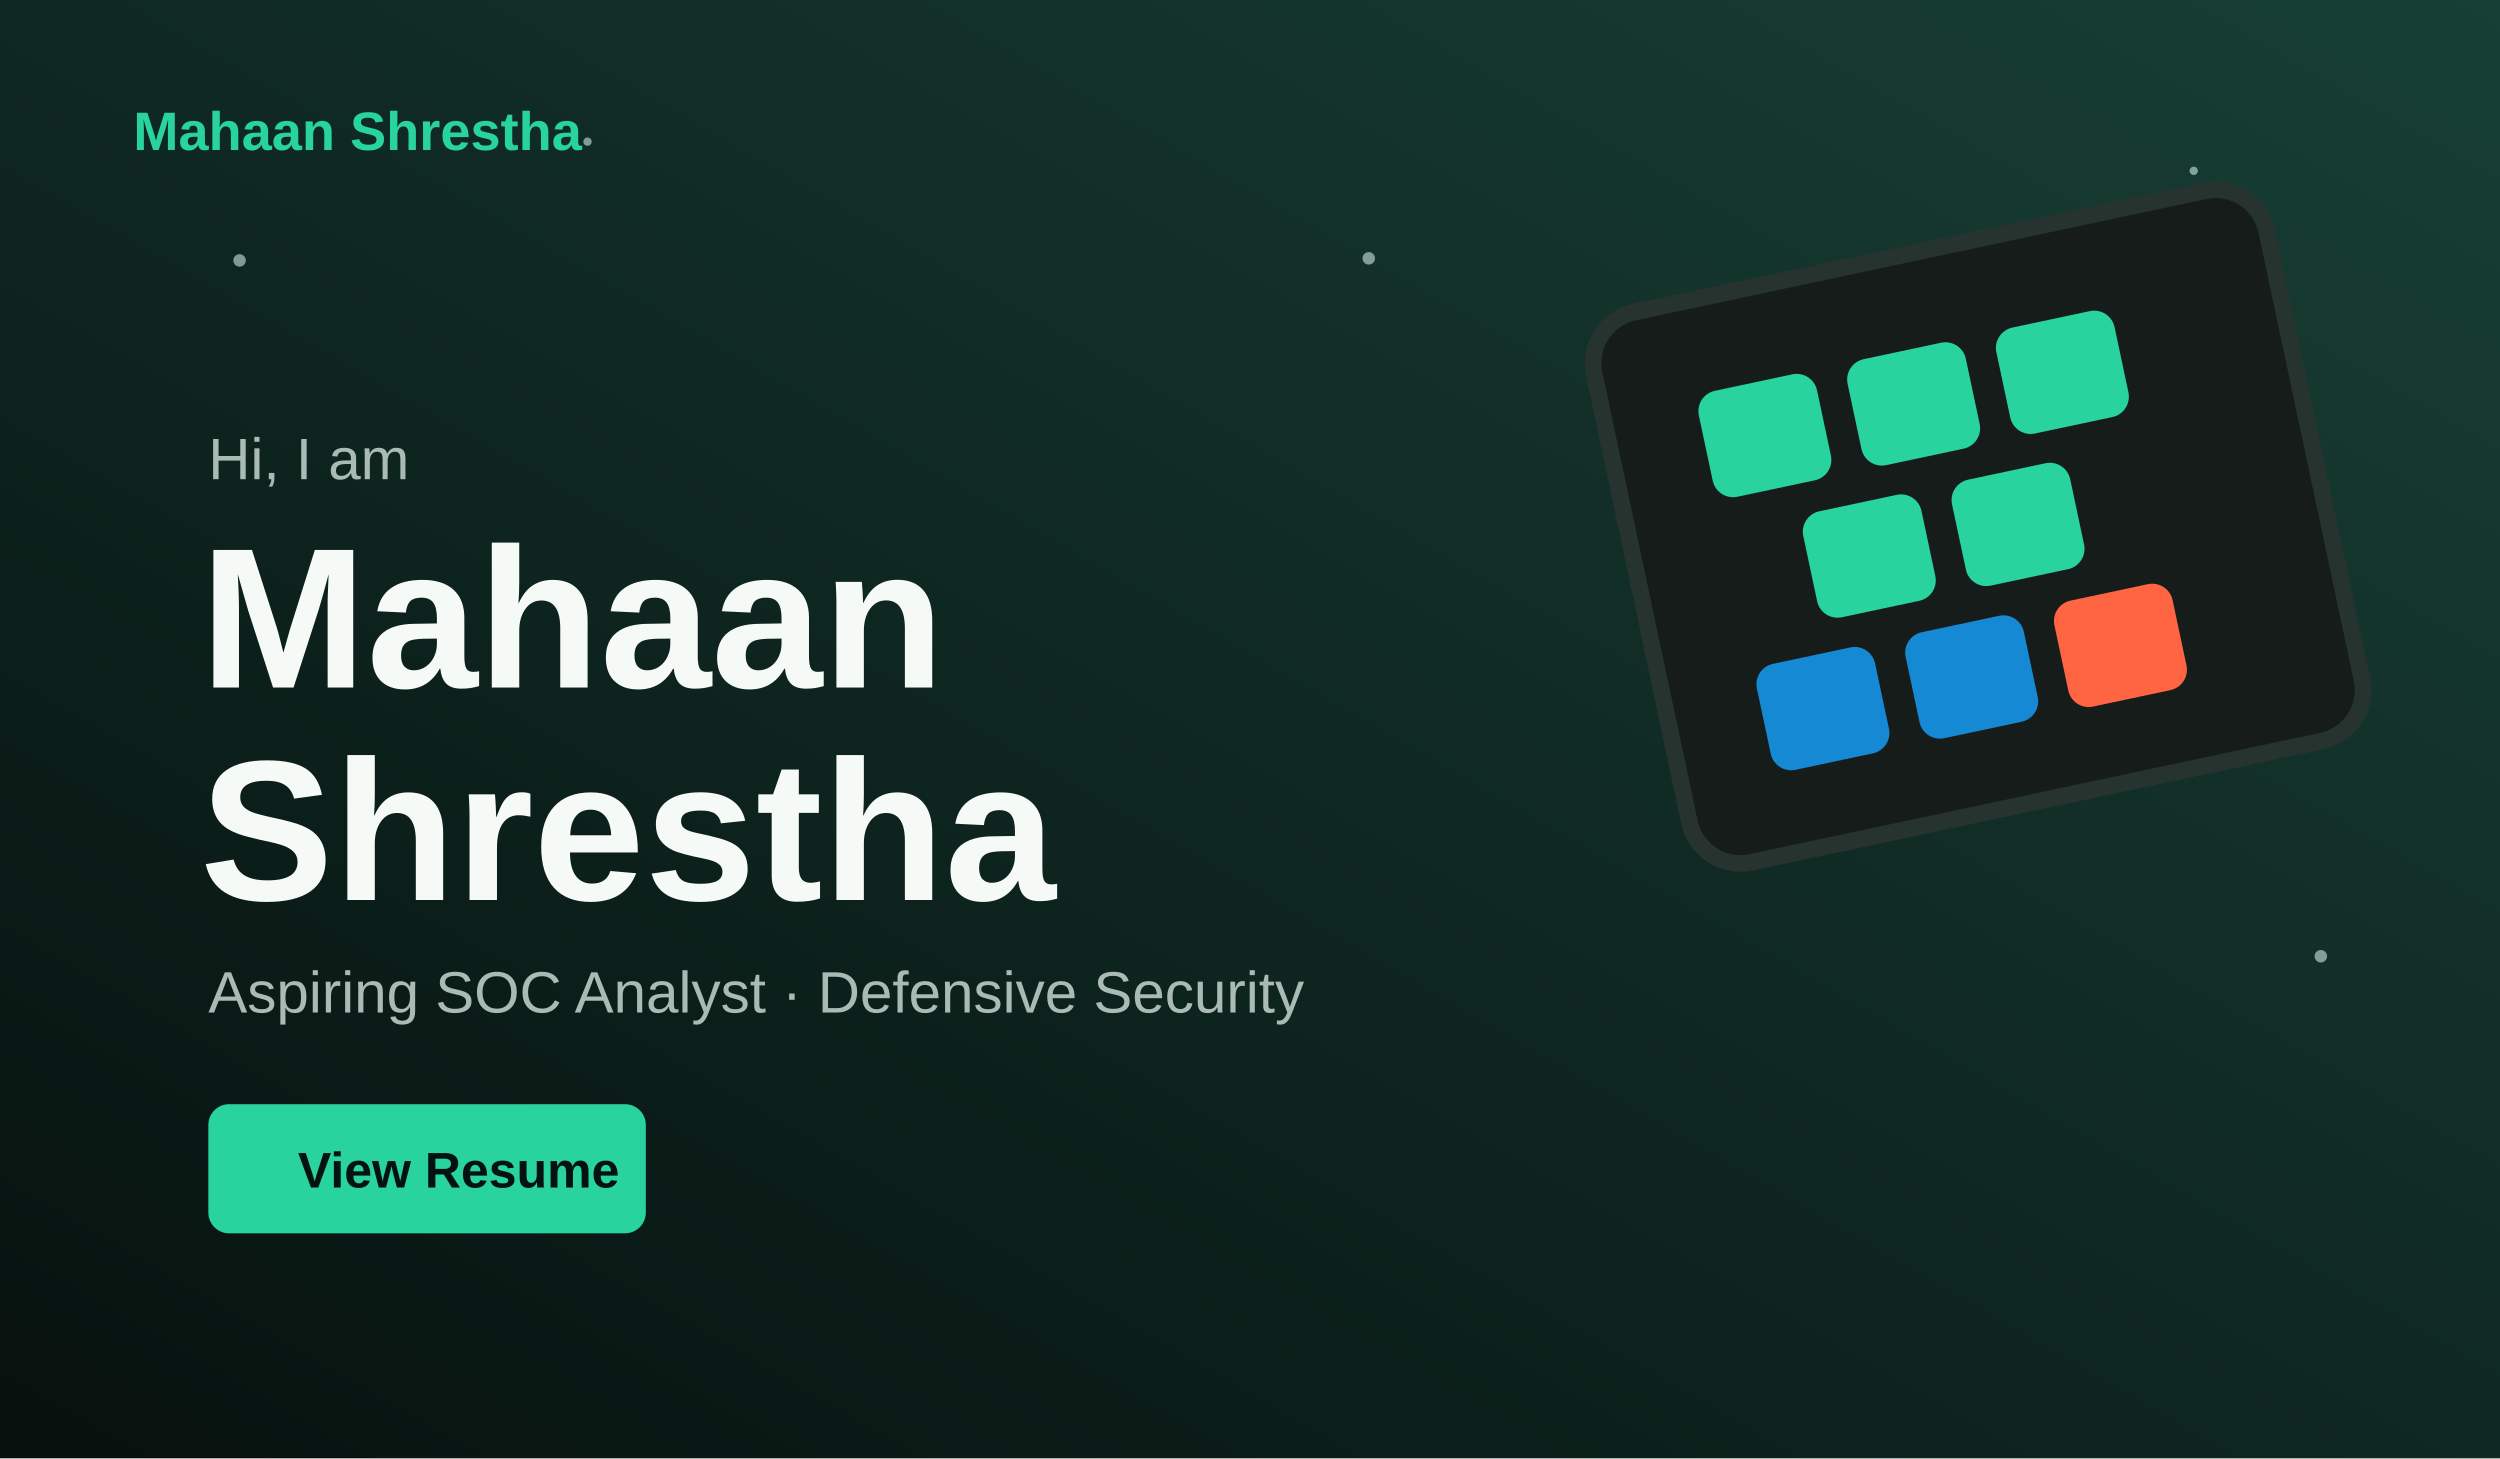
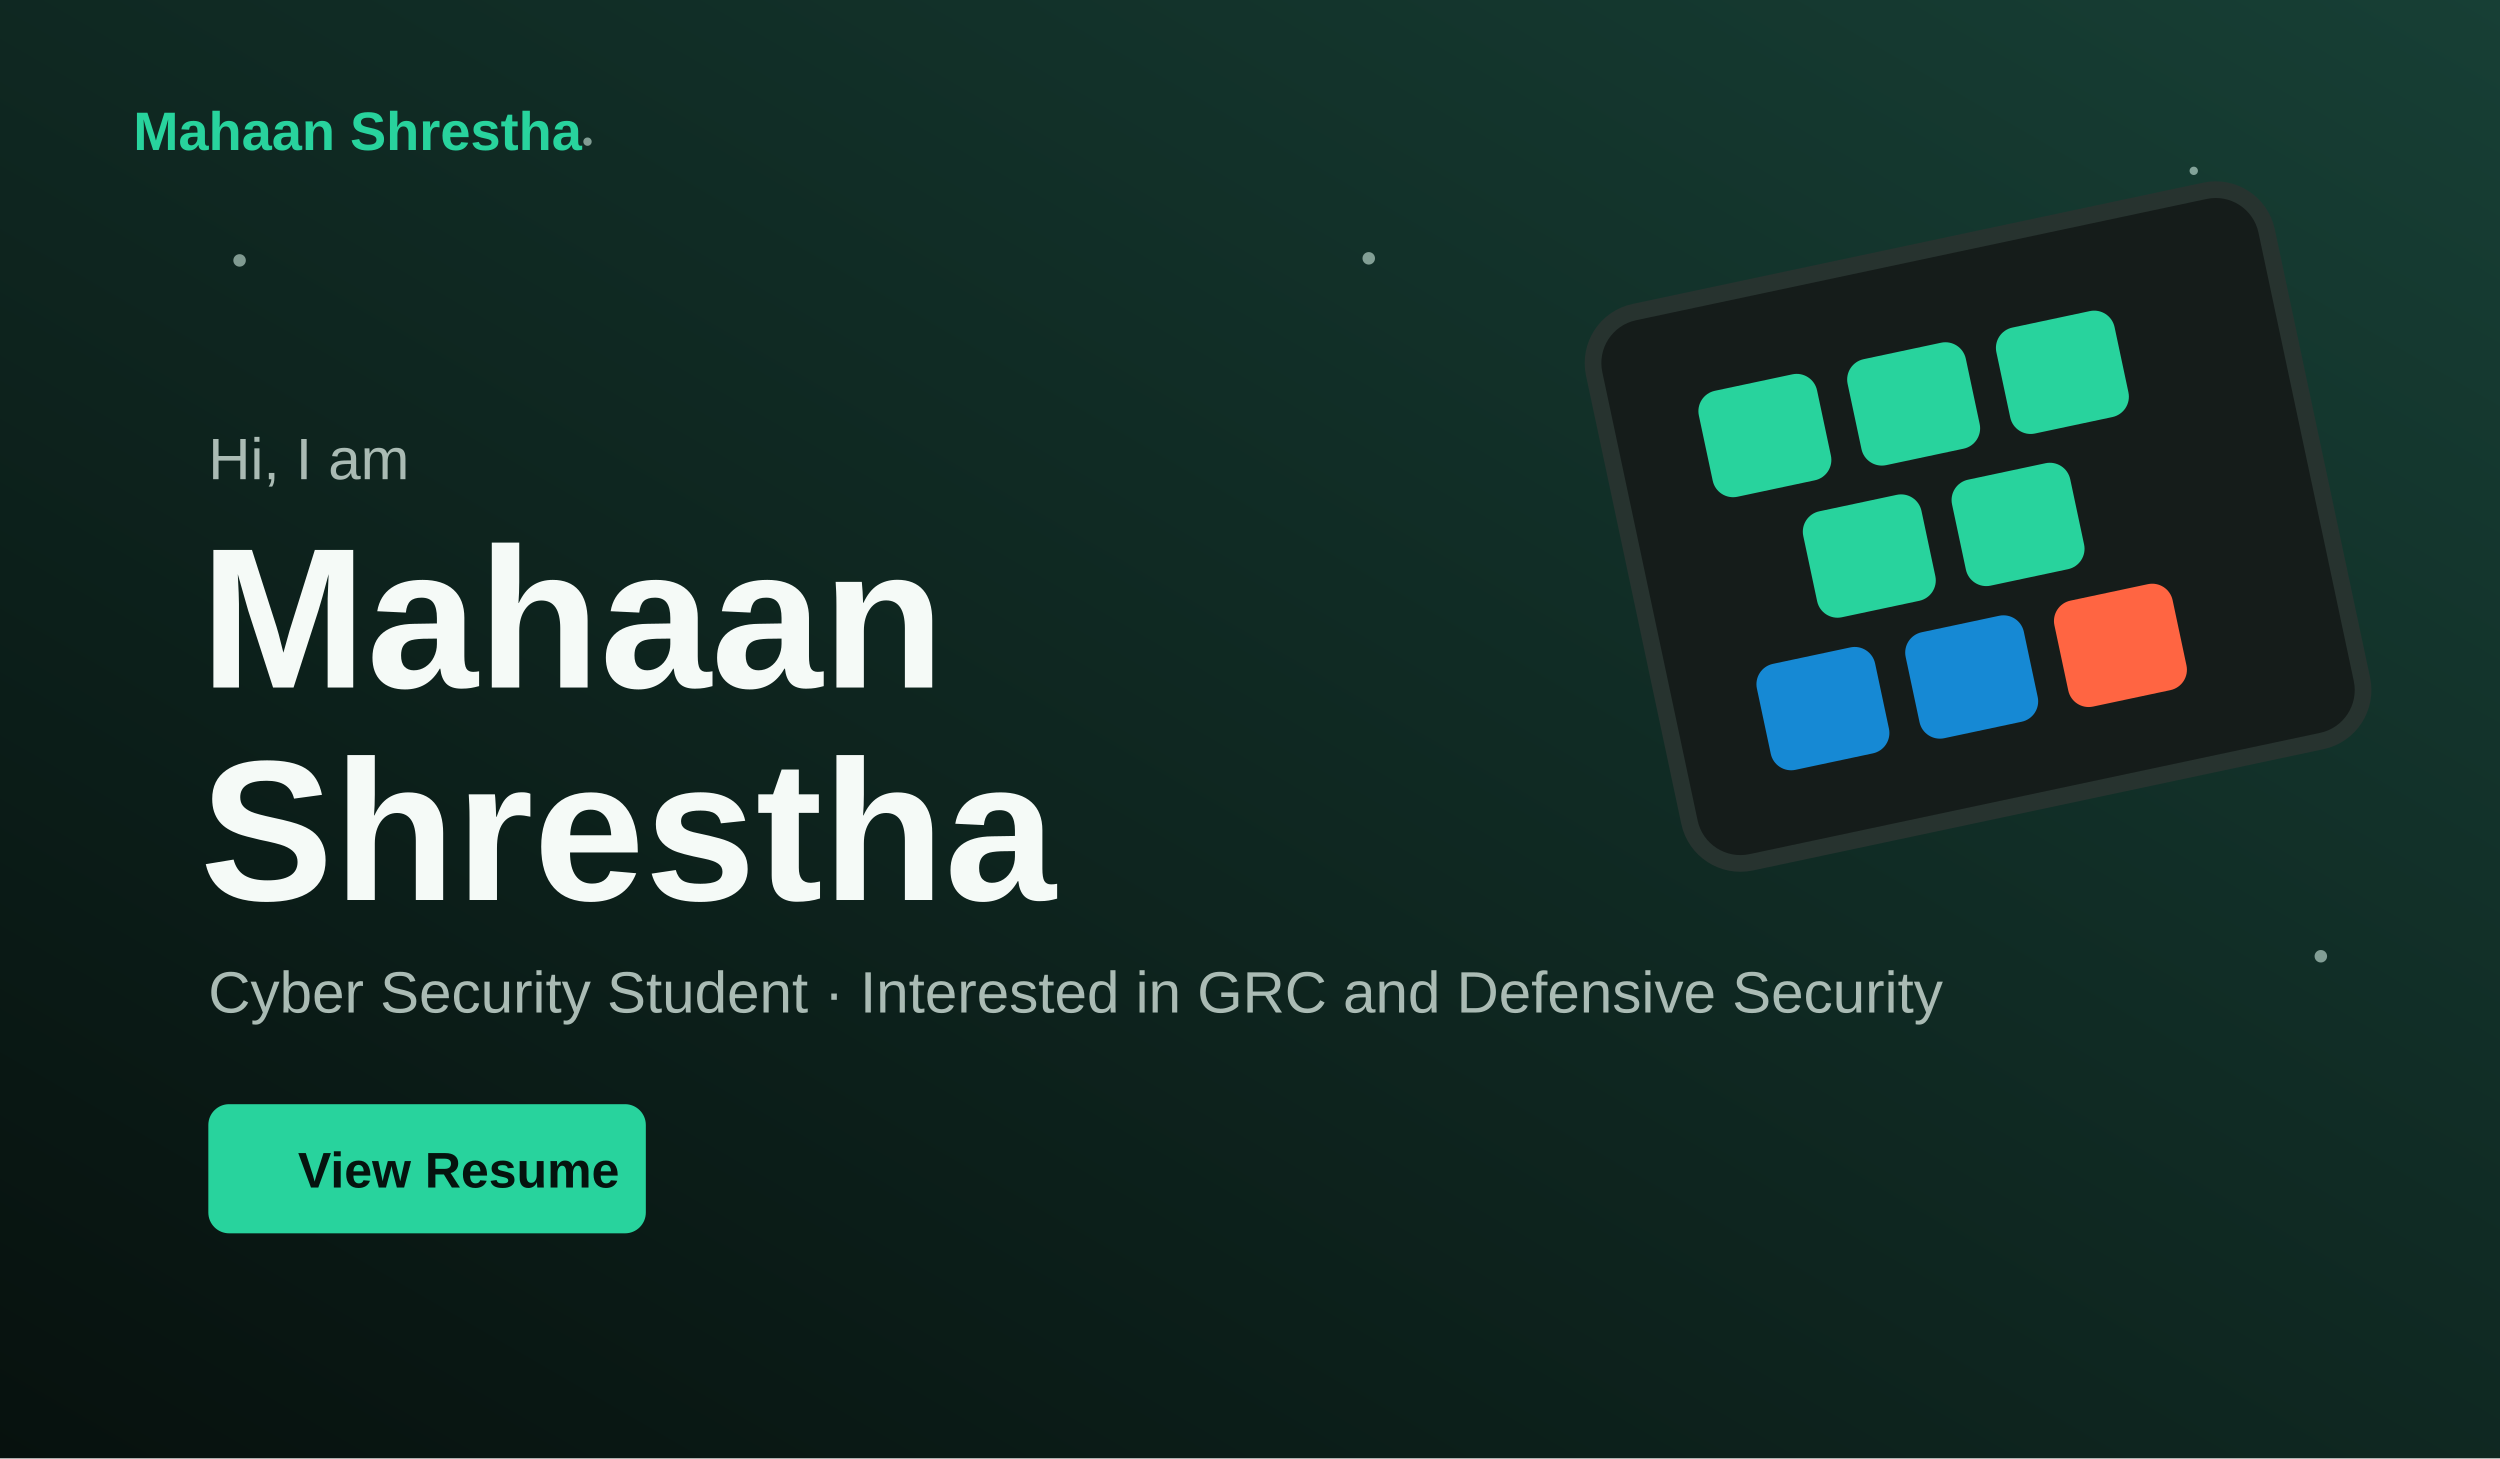
<svg xmlns="http://www.w3.org/2000/svg" width="1200" height="700" viewBox="0 0 1200 700">
  <defs>
    <linearGradient id="g" x1="0" y1="1" x2="1" y2="0">
      <stop stop-color="#07110e" />
      <stop offset="1" stop-color="#173f35" />
    </linearGradient>
  </defs>
  <rect width="1200" height="700" fill="url(#g)" />
  <g fill="#dff9ef" opacity=".55">
    <circle cx="115" cy="125" r="3" />
    <circle cx="282" cy="68" r="2" />
    <circle cx="657" cy="124" r="3" />
    <circle cx="1053" cy="82" r="2" />
    <circle cx="1114" cy="459" r="3" />
  </g>
  <text x="64" y="72" fill="#28d39d" font-family="Arial,sans-serif" font-size="26" font-weight="700">Mahaan Shrestha</text>
  <text x="100" y="230" fill="#aabbb4" font-family="Arial,sans-serif" font-size="28">Hi, I am</text>
  <text x="96" y="330" fill="#f5faf7" font-family="Arial,sans-serif" font-size="96" font-weight="800">Mahaan</text>
  <text x="96" y="432" fill="#f5faf7" font-family="Arial,sans-serif" font-size="96" font-weight="800">Shrestha</text>
-   <text x="100" y="486" fill="#aabbb4" font-family="Arial,sans-serif" font-size="28">Aspiring SOC Analyst · Defensive Security</text>
+   <text x="100" y="486" fill="#aabbb4" font-family="Arial,sans-serif" font-size="28">Cyber Security Student · Interested in GRC and Defensive Security</text>
  <rect x="100" y="530" width="210" height="62" rx="10" fill="#28d39d" />
  <text x="143" y="570" fill="#05130e" font-family="Arial,sans-serif" font-size="24" font-weight="700">View Resume</text>
  <g transform="translate(760 155) rotate(-12)">
    <rect width="330" height="270" rx="25" fill="#151c1a" stroke="#27332f" stroke-width="8" />
    <g fill="#28d39d">
      <rect x="45" y="45" width="58" height="52" rx="10" />
      <rect x="118" y="45" width="58" height="52" rx="10" />
      <rect x="191" y="45" width="58" height="52" rx="10" />
      <rect x="82" y="112" width="58" height="52" rx="10" />
      <rect x="155" y="112" width="58" height="52" rx="10" />
    </g>
    <g fill="#1689d4">
      <rect x="45" y="179" width="58" height="52" rx="10" />
      <rect x="118" y="179" width="58" height="52" rx="10" />
    </g>
    <rect x="191" y="179" width="58" height="52" rx="10" fill="#ff6542" />
  </g>
</svg>
